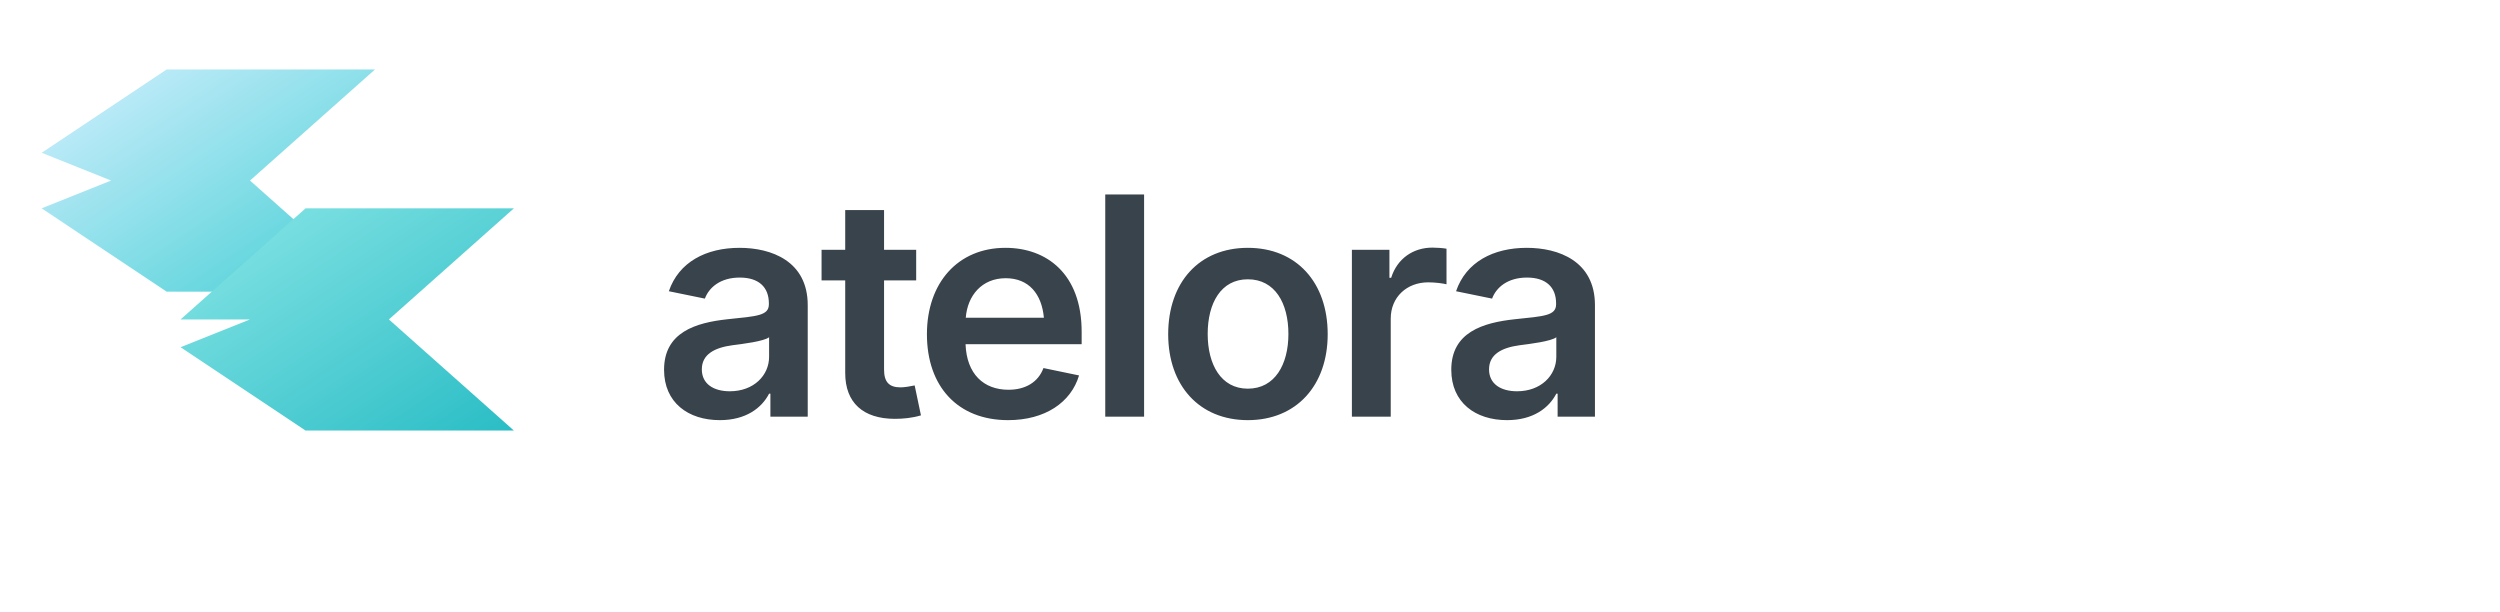
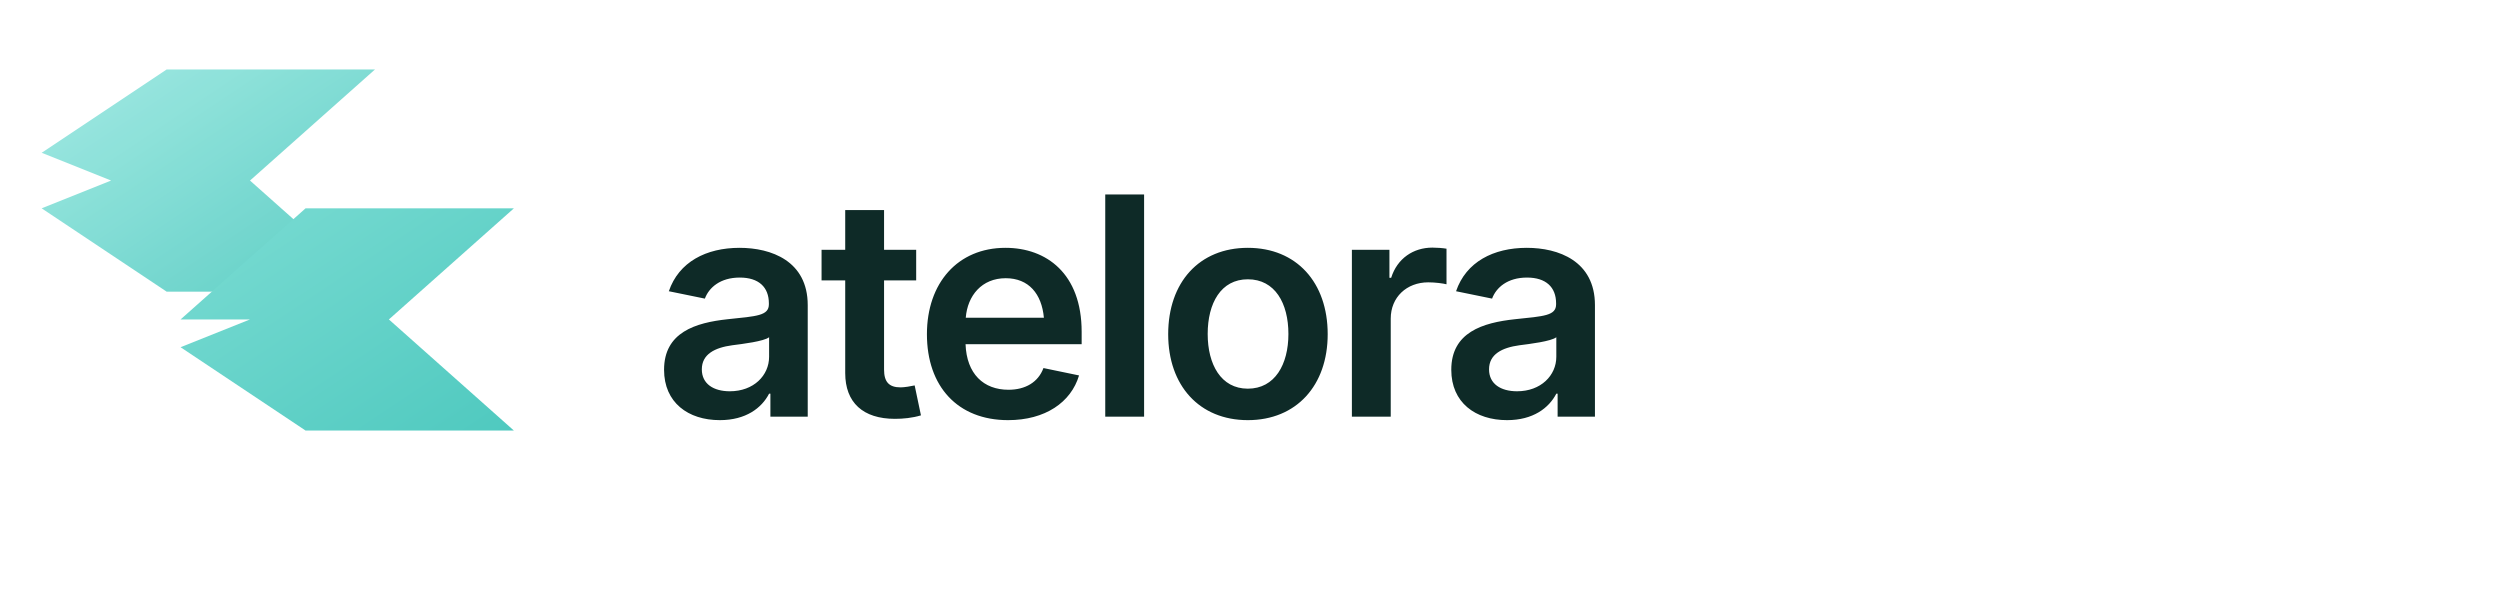
<svg xmlns="http://www.w3.org/2000/svg" viewBox="0 0 180 44" role="img" aria-labelledby="title desc">
  <defs>
    <linearGradient id="g1" x1="0" y1="0" x2="1" y2="1">
-       <stop offset="0" stop-color="#cfeeff" />
-       <stop offset="1" stop-color="#35cbd0" />
+       <stop offset="0" stop-color="#9BE8E1" />
+       <stop offset="1" stop-color="#4FC9BF" />
    </linearGradient>
    <linearGradient id="g2" x1="0" y1="0" x2="1" y2="1">
-       <stop offset="0" stop-color="#8ae6e7" />
-       <stop offset="1" stop-color="#2abdc5" />
+       <stop offset="0" stop-color="#7BDCD3" />
+       <stop offset="1" stop-color="#4FC9BF" />
    </linearGradient>
  </defs>
  <g transform="translate(3 5)">
    <path d="M0 6 9 0h15l-9 8 9 8H9L0 10l5-2Z" fill="url(#g1)" opacity=".92" />
    <path d="M10 18 19 10h15l-9 8 9 8H19l-9-6 5-2Z" fill="url(#g2)" />
  </g>
-   <text x="47" y="30" font-family="Inter, Arial, sans-serif" font-size="22" font-weight="600" letter-spacing="-.7" fill="#39434b">atelora</text>
+   <text x="47" y="30" font-family="Inter, Arial, sans-serif" font-size="22" font-weight="600" letter-spacing="-.7" fill="#0E2A27">atelora</text>
</svg>
